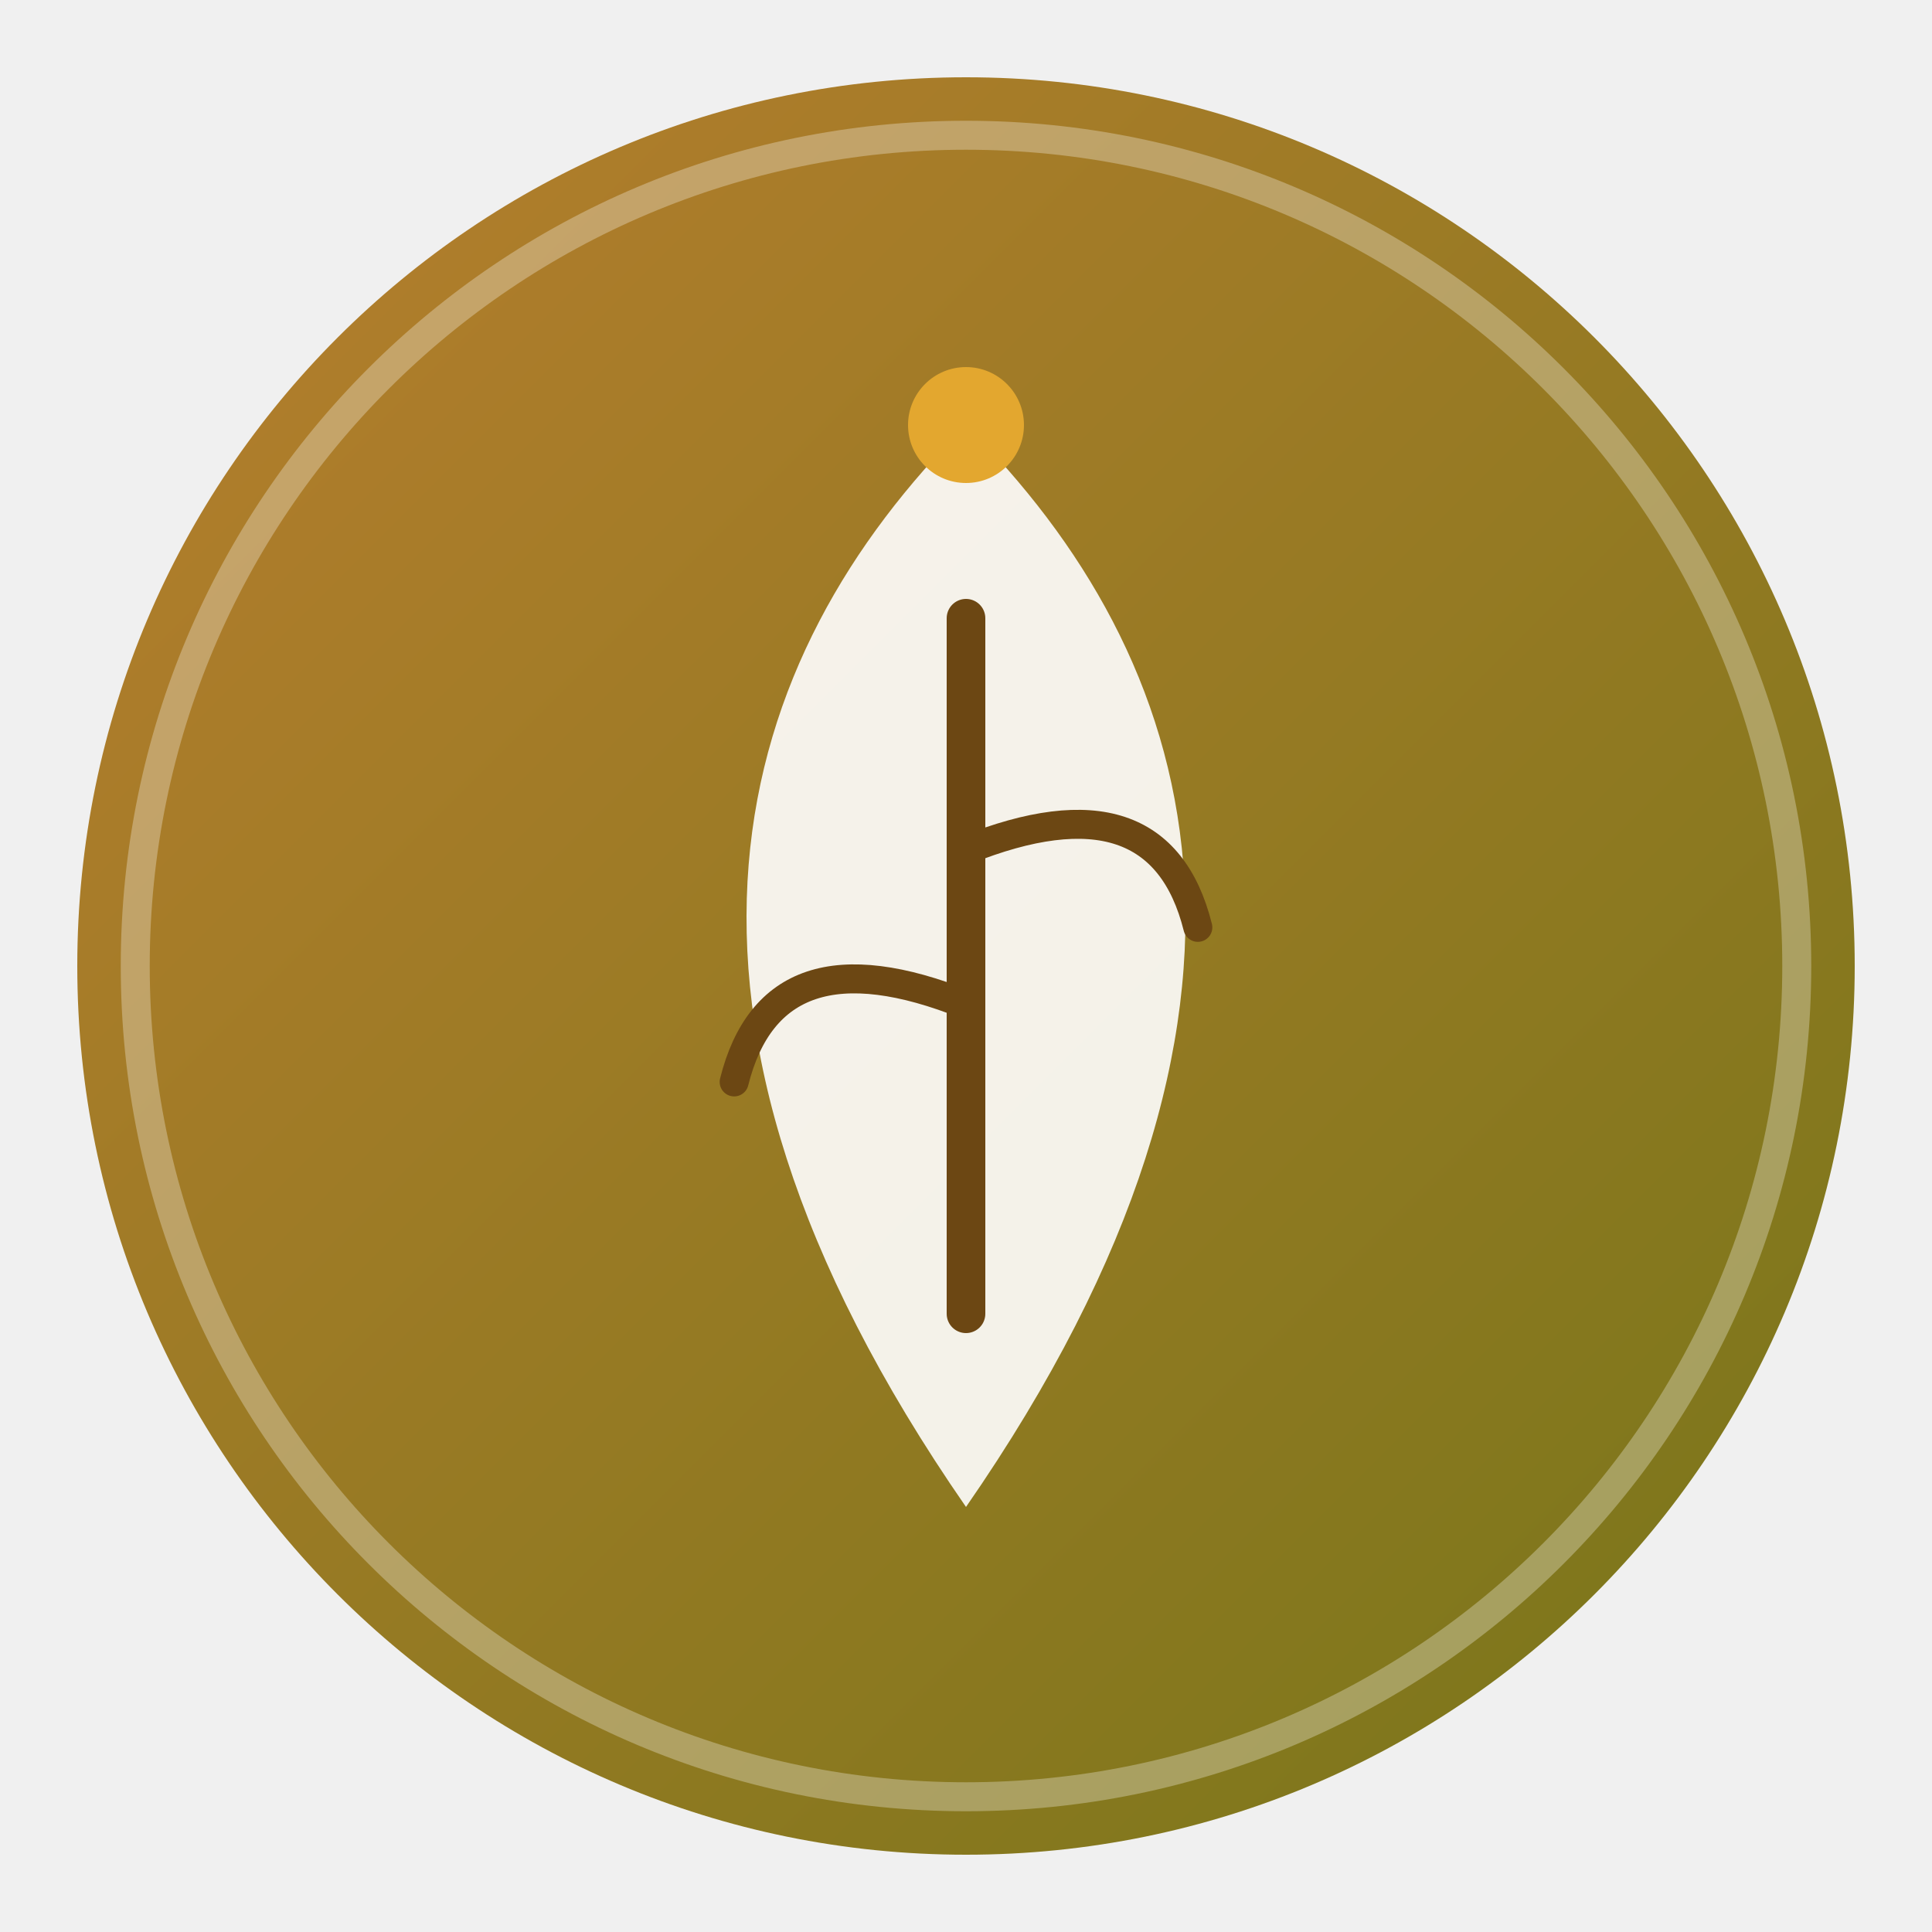
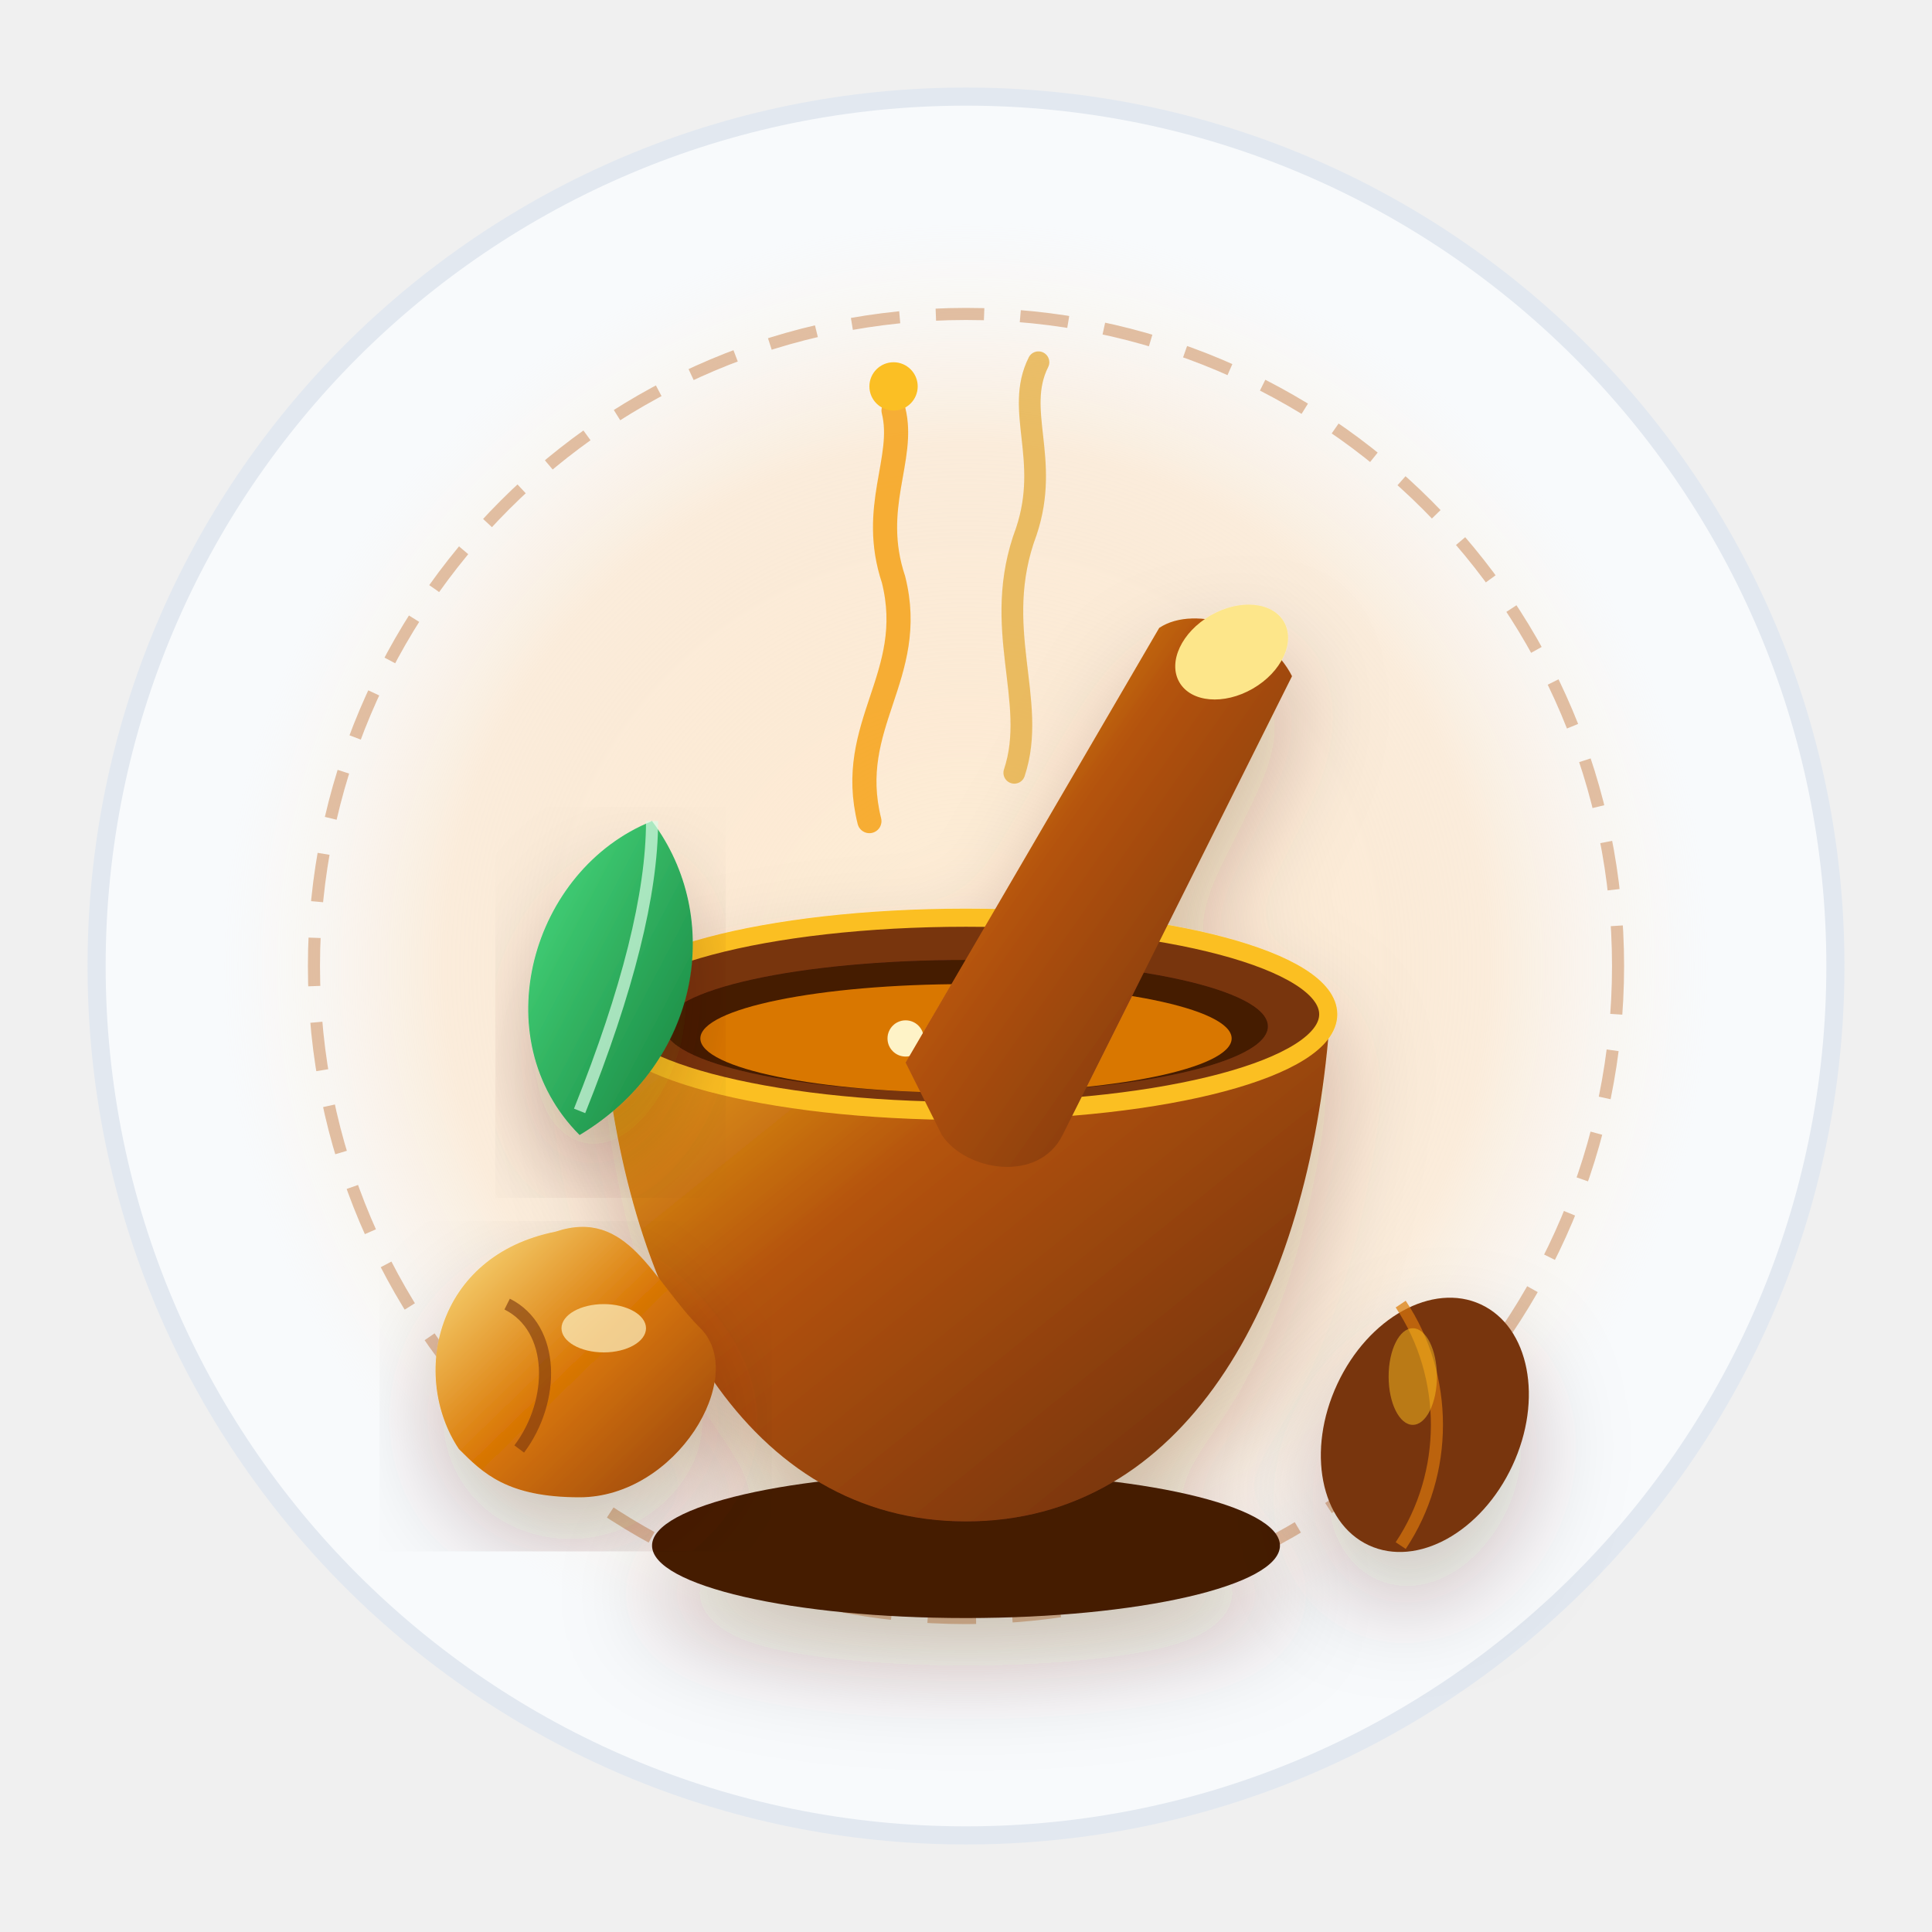
- <svg xmlns="http://www.w3.org/2000/svg" viewBox="0 0 100 100" width="100" height="100">
+ <svg xmlns="http://www.w3.org/2000/svg" viewBox="0 0 160 160" width="160" height="160">
  <defs>
-     <linearGradient id="catGrad1" x1="0%" y1="0%" x2="100%" y2="100%">
-       <stop offset="0%" stop-color="hsl(35, 60%, 45%)" />
-       <stop offset="100%" stop-color="hsl(60, 65%, 28%)" />
+     <radialGradient id="digAura" cx="50%" cy="50%" r="50%">
+       <stop offset="0%" stop-color="#FFEDD5" stop-opacity="0.9" />
+       <stop offset="70%" stop-color="#FED7AA" stop-opacity="0.4" />
+       <stop offset="100%" stop-color="#FFEDD5" stop-opacity="0" />
+     </radialGradient>
+     <linearGradient id="digBronze" x1="0%" y1="0%" x2="100%" y2="100%">
+       <stop offset="0%" stop-color="#FBBF24" />
+       <stop offset="40%" stop-color="#B45309" />
+       <stop offset="85%" stop-color="#78350F" />
+       <stop offset="100%" stop-color="#451A03" />
    </linearGradient>
+     <linearGradient id="digGinger" x1="0%" y1="0%" x2="100%" y2="100%">
+       <stop offset="0%" stop-color="#FDE68A" />
+       <stop offset="50%" stop-color="#D97706" />
+       <stop offset="100%" stop-color="#92400E" />
+     </linearGradient>
+     <linearGradient id="digLeaf" x1="0%" y1="0%" x2="100%" y2="100%">
+       <stop offset="0%" stop-color="#4ADE80" />
+       <stop offset="100%" stop-color="#15803D" />
+     </linearGradient>
+     <filter id="digShadow" x="-20%" y="-20%" width="140%" height="140%">
+       <feDropShadow dx="0" dy="4" stdDeviation="4" flood-color="#451A03" flood-opacity="0.25" />
+     </filter>
  </defs>
-   <circle cx="50" cy="50" r="46" fill="url(#catGrad1)" />
-   <circle cx="50" cy="50" r="43" fill="none" stroke="#FFFFFF" stroke-width="1.5" stroke-opacity="0.3" />
-   <path d="M50 22 C62 34 68 52 50 78 C32 52 38 34 50 22 Z" fill="#FFFFFF" fill-opacity="0.9" />
-   <path d="M50 32 L50 68" stroke="hsl(35, 70%, 25%)" stroke-width="2" stroke-linecap="round" />
-   <path d="M50 44 Q60 40 62 48" stroke="hsl(35, 70%, 25%)" stroke-width="1.5" stroke-linecap="round" fill="none" />
-   <path d="M50 52 Q40 48 38 56" stroke="hsl(35, 70%, 25%)" stroke-width="1.5" stroke-linecap="round" fill="none" />
-   <circle cx="50" cy="22" r="3" fill="#E3A72F" />
+   <circle cx="80" cy="80" r="72" fill="#F8FAFC" stroke="#E2E8F0" stroke-width="1.5" />
+   <circle cx="80" cy="80" r="62" fill="url(#digAura)" />
+   <g opacity="0.35" stroke="#B45309" stroke-width="1" fill="none">
+     <circle cx="80" cy="80" r="54" stroke-dasharray="4 3" />
+   </g>
+   <g filter="url(#digShadow)">
+     <ellipse cx="80" cy="128" rx="26" ry="6" fill="#451A03" />
+     <path d="M50 86 C52 108 62 126 80 126 C98 126 108 108 110 86 C110 80 106 78 80 78 C54 78 50 80 50 86 Z" fill="url(#digBronze)" />
+     <ellipse cx="80" cy="84" rx="30" ry="8" fill="#78350F" stroke="#FBBF24" stroke-width="1.5" />
+     <ellipse cx="80" cy="85" rx="25" ry="5.5" fill="#451A03" />
+     <ellipse cx="80" cy="86" rx="22" ry="4.5" fill="#D97706" />
+     <circle cx="75" cy="86" r="1.5" fill="#FEF3C7" />
+     <circle cx="84" cy="85" r="1.2" fill="#FEF3C7" />
+     <circle cx="88" cy="87" r="1.5" fill="#92400E" />
+     <path d="M96 52 C99 50 105 52 107 56 L88 94 C86 98 80 97 78 94 L75 88 L96 52 Z" fill="url(#digBronze)" />
+     <ellipse cx="102" cy="54" rx="5" ry="3.5" transform="rotate(-30 102 54)" fill="#FDE68A" />
+   </g>
+   <g filter="url(#digShadow)">
+     <path d="M38 120 C34 114 36 104 46 102 C52 100 54 106 58 110 C62 114 56 124 48 124 C42 124 40 122 38 120 Z" fill="url(#digGinger)" />
+     <path d="M42 108 C46 110 46 116 43 120" stroke="#78350F" stroke-width="1" fill="none" opacity="0.6" />
+     <ellipse cx="50" cy="110" rx="3.5" ry="2" fill="#FEF3C7" opacity="0.7" />
+   </g>
+   <g filter="url(#digShadow)">
+     <ellipse cx="118" cy="118" rx="8" ry="11" transform="rotate(25 118 118)" fill="#78350F" />
+     <path d="M116 108 C120 114 120 122 116 128" stroke="#D97706" stroke-width="1" fill="none" opacity="0.7" />
+     <ellipse cx="117" cy="114" rx="2" ry="4" fill="#FBBF24" opacity="0.5" />
+   </g>
+   <g filter="url(#digShadow)">
+     <path d="M48 94 C40 86 44 72 54 68 C60 76 58 88 48 94 Z" fill="url(#digLeaf)" />
+     <path d="M48 92 C52 82 54 74 54 68" stroke="#DCFCE7" stroke-width="1" fill="none" opacity="0.7" />
+   </g>
+   <path d="M72 68 C70 60 76 56 74 48 C72 42 75 38 74 34" stroke="#F59E0B" stroke-width="2" stroke-linecap="round" fill="none" opacity="0.8" />
+   <path d="M84 64 C86 58 82 52 85 44 C87 38 84 34 86 30" stroke="#E3A72F" stroke-width="1.8" stroke-linecap="round" fill="none" opacity="0.7" />
+   <circle cx="74" cy="32" r="2" fill="#FBBF24" />
</svg>
